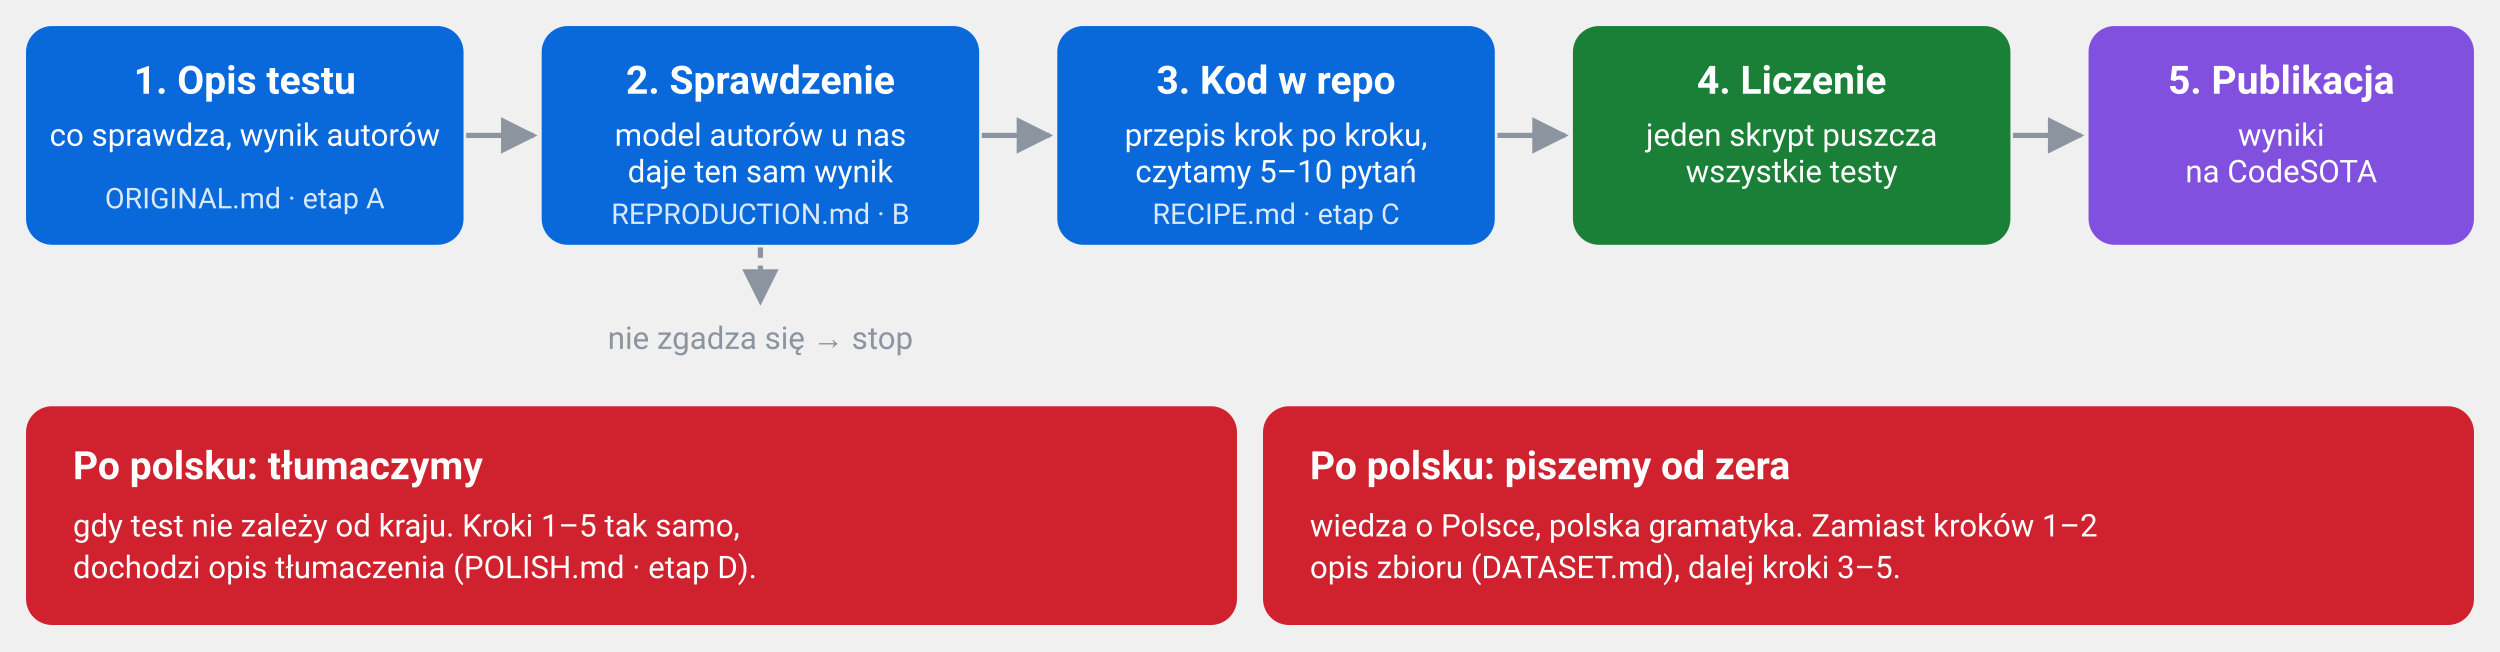
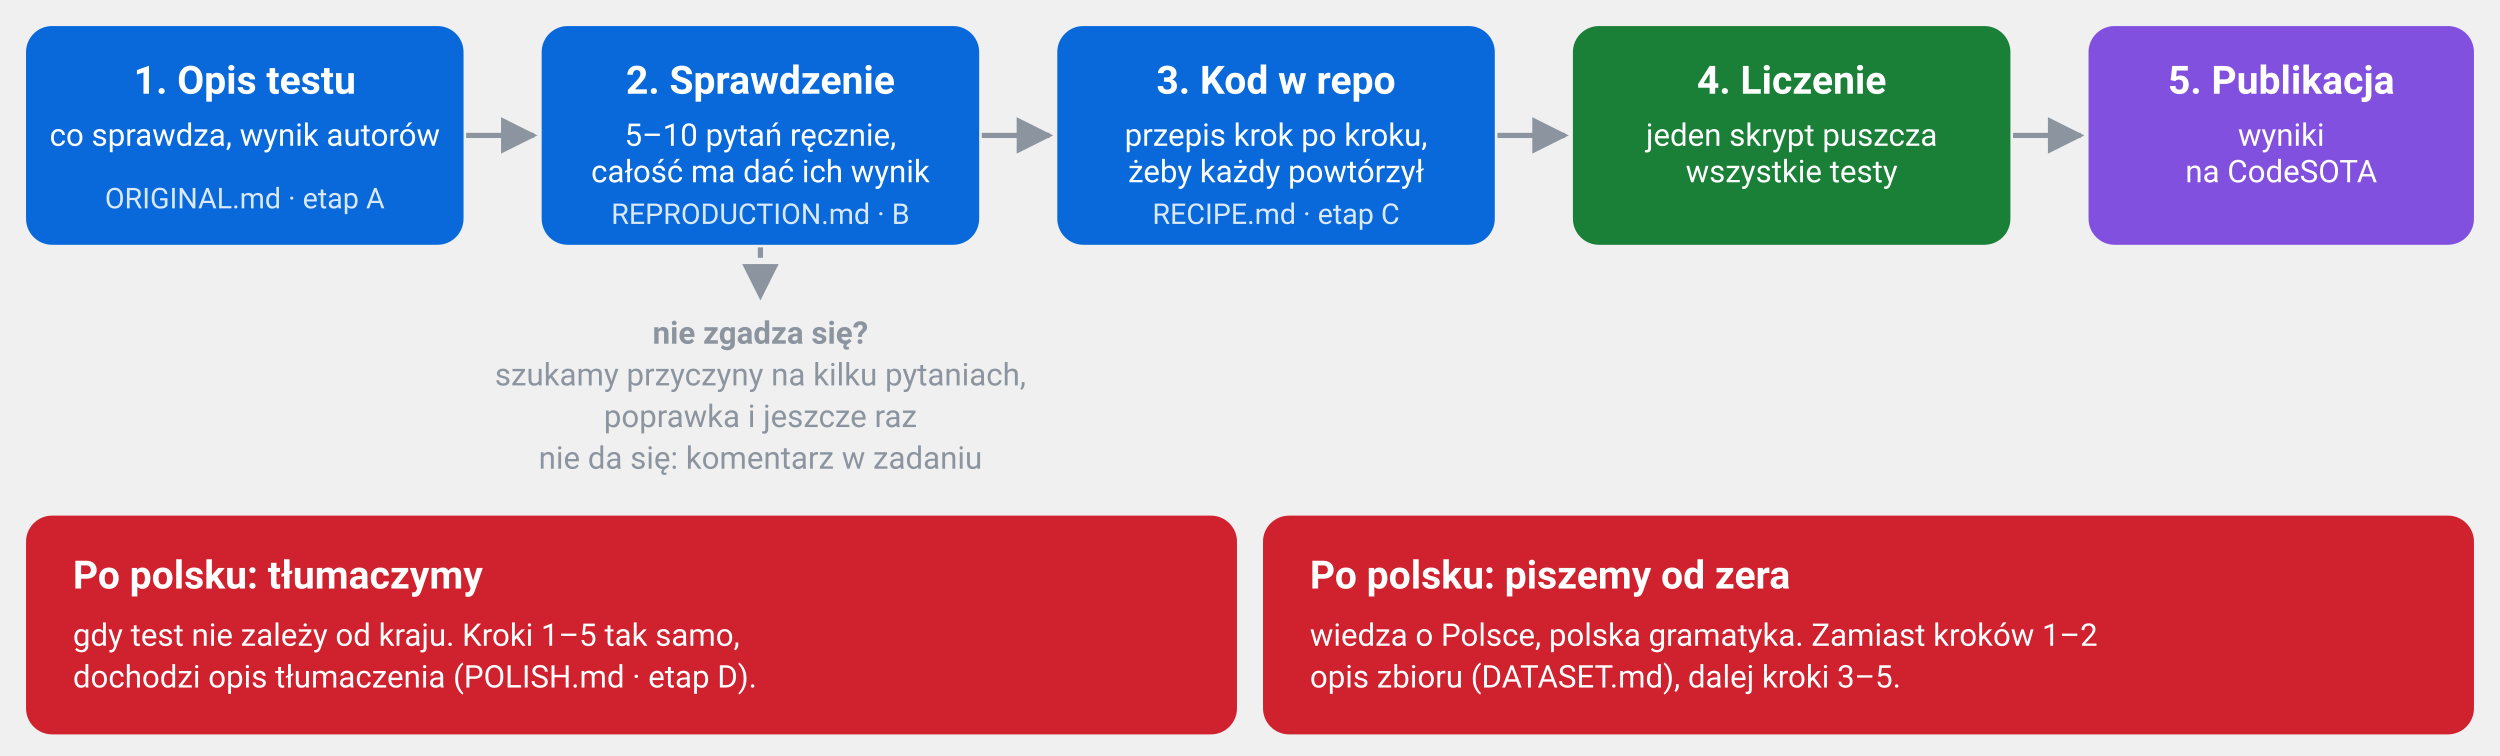
- <svg xmlns="http://www.w3.org/2000/svg" width="960" height="250" viewBox="0 0 960 250" role="img" aria-label="Droga testu: 1. opis testu, 2. sprawdzenie na modelu autorów, 3. kod w repo, 4. liczenie, 5. publikacja na CodeSOTA. Gdy sprawdzenie się nie zgadza, stop. Test tłumaczony na polski idzie tą samą drogą z opisem tłumaczenia. Własny test polski zamiast kroków 1 i 2 ma opis zbioru.">
+ <svg xmlns="http://www.w3.org/2000/svg" width="960" height="290" viewBox="0 0 960 290" role="img" aria-label="Droga testu: 1. opis testu, 2. sprawdzenie na modelu autorów, najpierw 5–10 pytań ręcznie, 3. kod w repo, 4. liczenie, 5. publikacja na CodeSOTA. Gdy sprawdzenie się nie zgadza, szukamy przyczyny na kilku pytaniach i liczymy jeszcze raz, a gdy się nie da, komentarz w zadaniu. Test tłumaczony na polski idzie tą samą drogą z opisem tłumaczenia. Własny test polski zamiast kroków 1 i 2 ma opis zbioru.">
  <defs>
    <marker id="s" viewBox="0 0 10 10" refX="9" refY="5" markerWidth="7" markerHeight="7" orient="auto">
      <path d="M0 0L10 5L0 10z" fill="#8c959f" />
    </marker>
  </defs>
  <g font-family="system-ui, -apple-system, 'Segoe UI', Roboto, 'Helvetica Neue', Arial, sans-serif" text-anchor="middle" fill="#ffffff">
    <rect x="10" y="10" width="168" height="84" rx="10" fill="#0969da" />
    <text x="94" y="36" font-size="15" font-weight="700">1. Opis testu</text>
    <text x="94" y="56" font-size="12">co sprawdza, wynik autorów</text>
    <text x="94" y="80" font-size="11" fill-opacity="0.85">ORIGINAL.md · etap A</text>
    <rect x="208" y="10" width="168" height="84" rx="10" fill="#0969da" />
    <text x="292" y="36" font-size="15" font-weight="700">2. Sprawdzenie</text>
-     <text x="292" y="56" font-size="12">model autorów u nas</text>
-     <text x="292" y="70" font-size="12">daje ten sam wynik</text>
+     <text x="292" y="56" font-size="12">5–10 pytań ręcznie,</text>
+     <text x="292" y="70" font-size="12">całość ma dać ich wynik</text>
    <text x="292" y="86" font-size="11" fill-opacity="0.85">REPRODUCTION.md · B</text>
    <rect x="406" y="10" width="168" height="84" rx="10" fill="#0969da" />
    <text x="490" y="36" font-size="15" font-weight="700">3. Kod w repo</text>
    <text x="490" y="56" font-size="12">przepis krok po kroku,</text>
-     <text x="490" y="70" font-size="12">czytamy 5–10 pytań</text>
+     <text x="490" y="70" font-size="12">żeby każdy powtórzył</text>
    <text x="490" y="86" font-size="11" fill-opacity="0.85">RECIPE.md · etap C</text>
    <rect x="604" y="10" width="168" height="84" rx="10" fill="#1a7f37" />
    <text x="688" y="36" font-size="15" font-weight="700">4. Liczenie</text>
    <text x="688" y="56" font-size="12">jeden skrypt puszcza</text>
    <text x="688" y="70" font-size="12">wszystkie testy</text>
    <rect x="802" y="10" width="148" height="84" rx="10" fill="#8250df" />
    <text x="876" y="36" font-size="15" font-weight="700">5. Publikacja</text>
    <text x="876" y="56" font-size="12">wyniki</text>
    <text x="876" y="70" font-size="12">na CodeSOTA</text>
  </g>
  <g stroke="#8c959f" stroke-width="2" fill="none">
    <line x1="179" y1="52" x2="205" y2="52" marker-end="url(#s)" />
    <line x1="377" y1="52" x2="403" y2="52" marker-end="url(#s)" />
    <line x1="575" y1="52" x2="601" y2="52" marker-end="url(#s)" />
    <line x1="773" y1="52" x2="799" y2="52" marker-end="url(#s)" />
-     <line x1="292" y1="95" x2="292" y2="116" stroke-dasharray="4 3" marker-end="url(#s)" />
+     <line x1="292" y1="95" x2="292" y2="114" stroke-dasharray="4 3" marker-end="url(#s)" />
  </g>
-   <text x="292" y="134" font-family="system-ui, -apple-system, 'Segoe UI', Roboto, 'Helvetica Neue', Arial, sans-serif" font-size="12" text-anchor="middle" fill="#8c959f">nie zgadza się → stop</text>
+   <g font-family="system-ui, -apple-system, 'Segoe UI', Roboto, 'Helvetica Neue', Arial, sans-serif" font-size="12" text-anchor="middle" fill="#8c959f">
+     <text x="292" y="132" font-weight="700">nie zgadza się?</text>
+     <text x="292" y="148">szukamy przyczyny na kilku pytaniach,</text>
+     <text x="292" y="164">poprawka i jeszcze raz</text>
+     <text x="292" y="180">nie da się: komentarz w zadaniu</text>
+   </g>
  <g font-family="system-ui, -apple-system, 'Segoe UI', Roboto, 'Helvetica Neue', Arial, sans-serif" fill="#ffffff">
-     <rect x="10" y="156" width="465" height="84" rx="10" fill="#cf222e" />
-     <text x="28" y="184" font-size="15" font-weight="700">Po polsku: tłumaczymy</text>
-     <text x="28" y="206" font-size="12">gdy test nie zależy od kraju. Kroki 1–5 tak samo,</text>
-     <text x="28" y="222" font-size="12">dochodzi opis tłumaczenia (POLISH.md · etap D).</text>
-     <rect x="485" y="156" width="465" height="84" rx="10" fill="#cf222e" />
-     <text x="503" y="184" font-size="15" font-weight="700">Po polsku: piszemy od zera</text>
-     <text x="503" y="206" font-size="12">wiedza o Polsce, polska gramatyka. Zamiast kroków 1–2</text>
-     <text x="503" y="222" font-size="12">opis zbioru (DATASET.md), dalej kroki 3–5.</text>
+     <rect x="10" y="198" width="465" height="84" rx="10" fill="#cf222e" />
+     <text x="28" y="226" font-size="15" font-weight="700">Po polsku: tłumaczymy</text>
+     <text x="28" y="248" font-size="12">gdy test nie zależy od kraju. Kroki 1–5 tak samo,</text>
+     <text x="28" y="264" font-size="12">dochodzi opis tłumaczenia (POLISH.md · etap D).</text>
+     <rect x="485" y="198" width="465" height="84" rx="10" fill="#cf222e" />
+     <text x="503" y="226" font-size="15" font-weight="700">Po polsku: piszemy od zera</text>
+     <text x="503" y="248" font-size="12">wiedza o Polsce, polska gramatyka. Zamiast kroków 1–2</text>
+     <text x="503" y="264" font-size="12">opis zbioru (DATASET.md), dalej kroki 3–5.</text>
  </g>
</svg>
